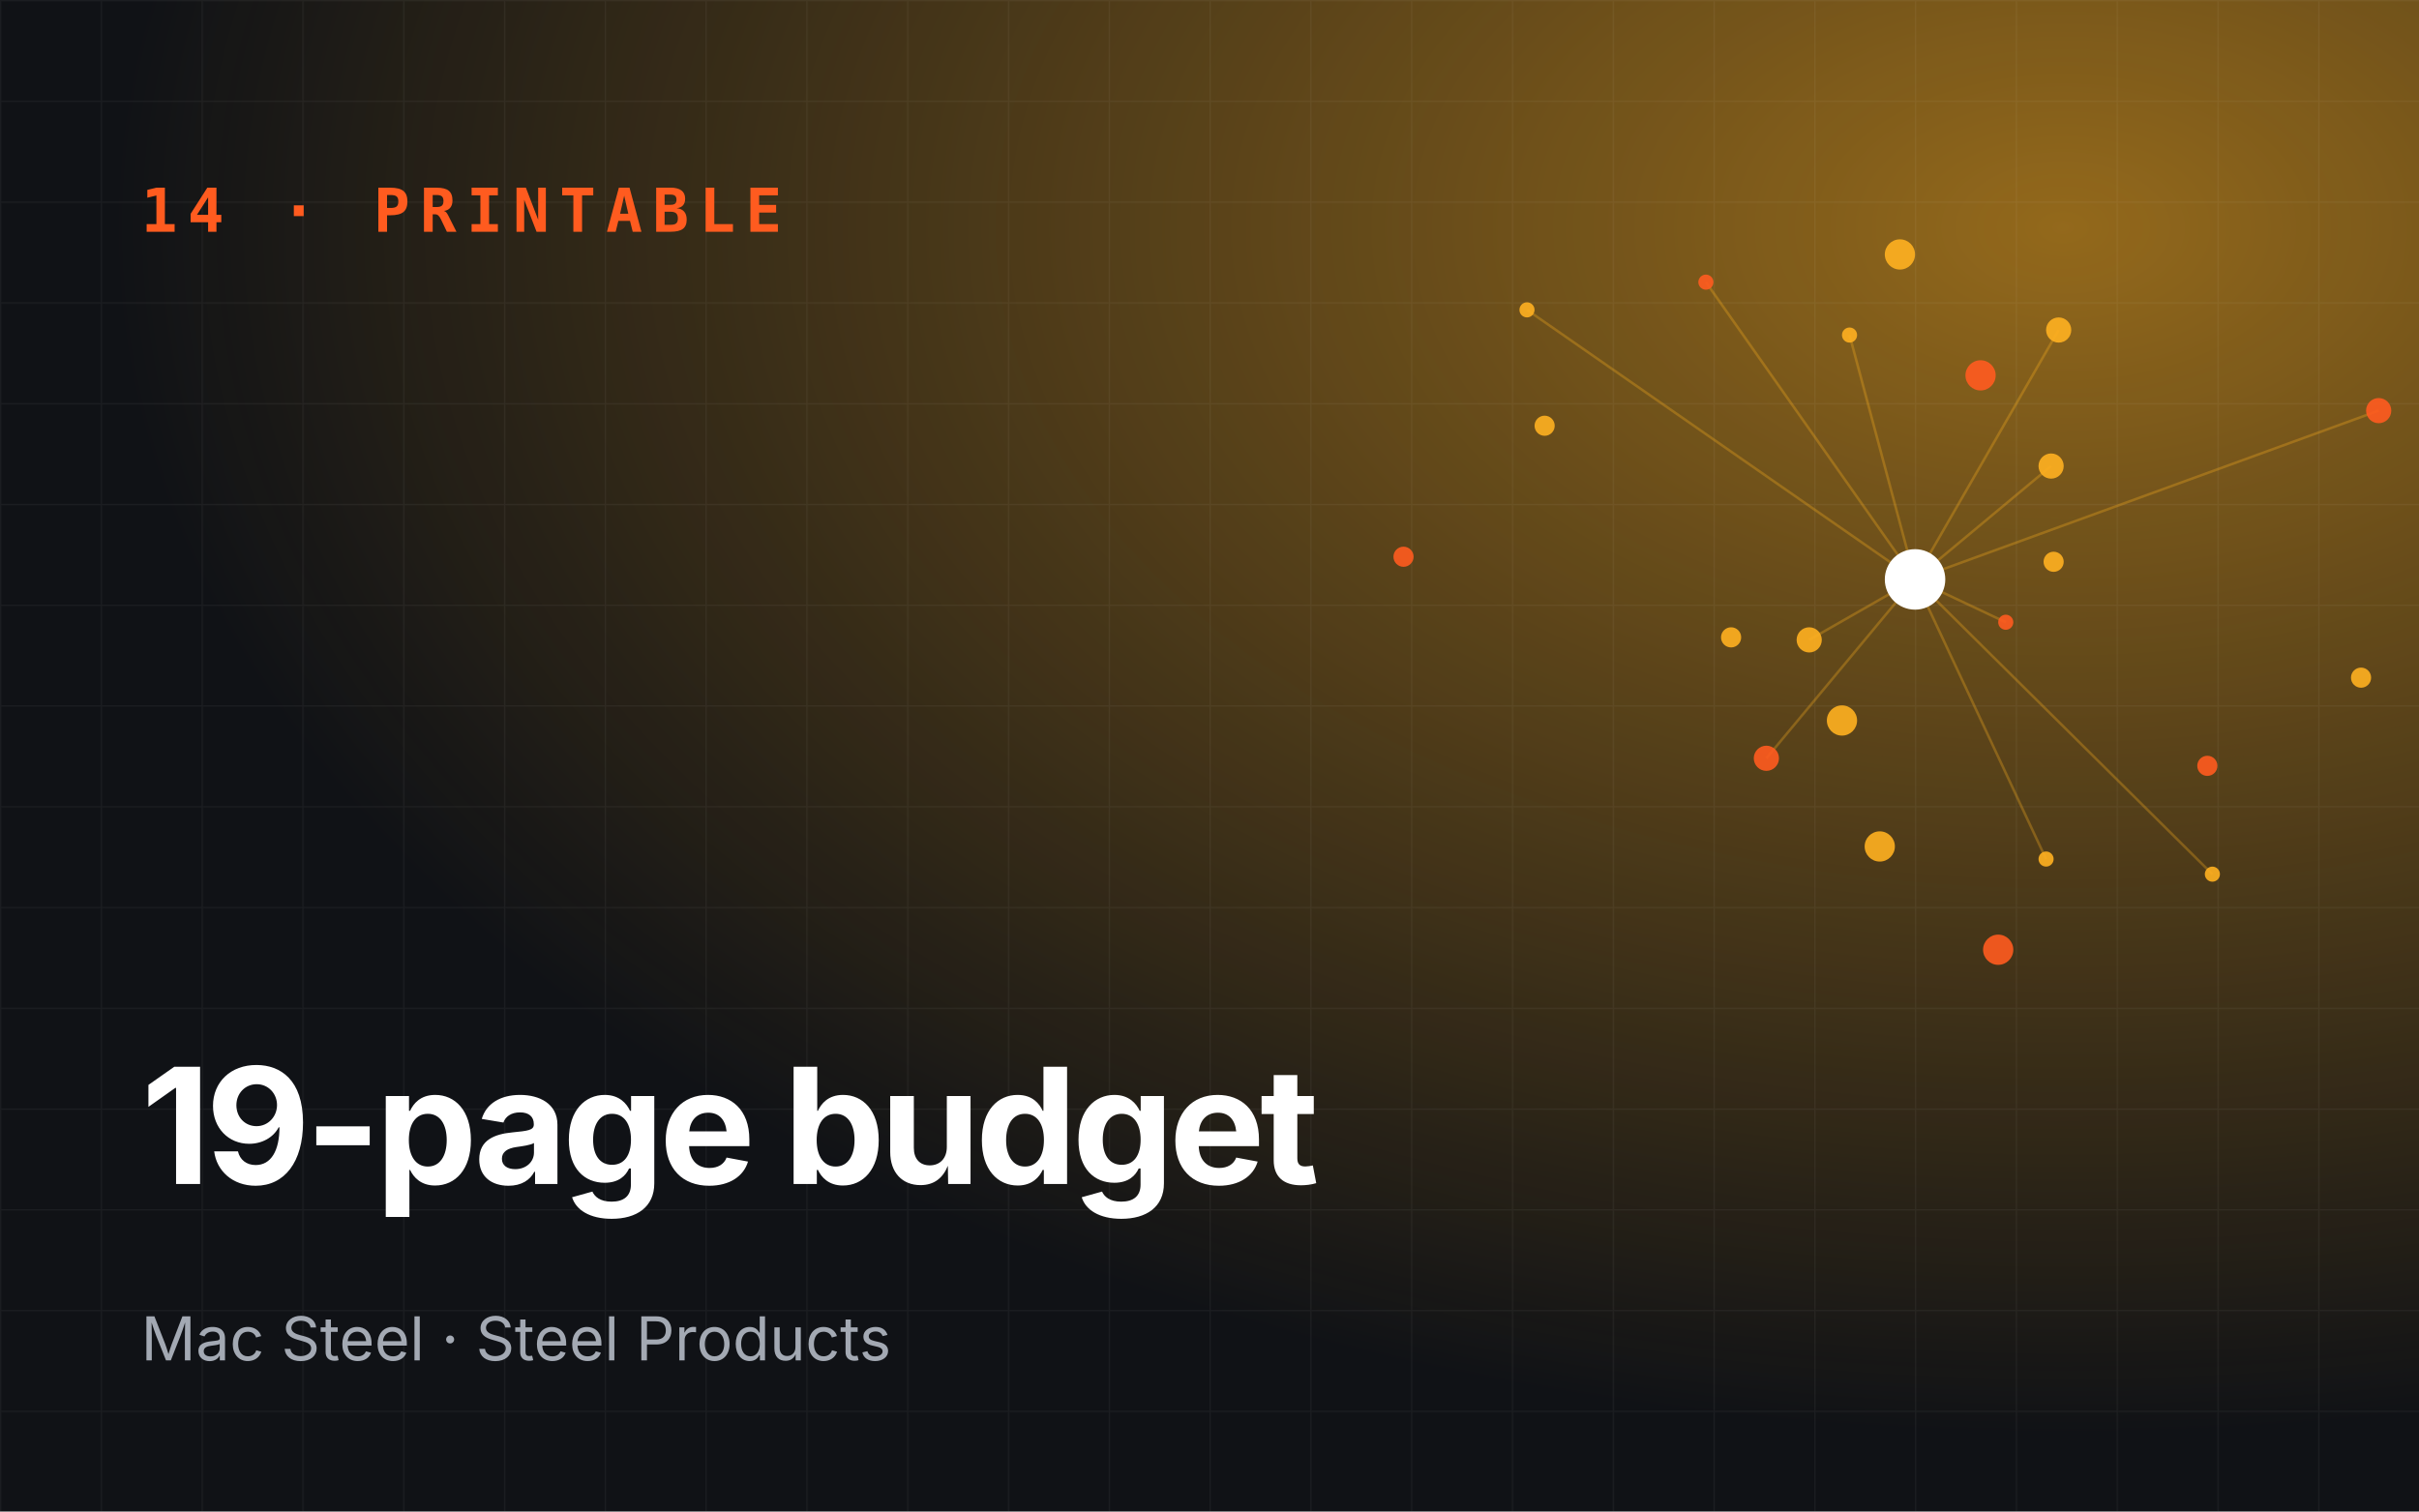
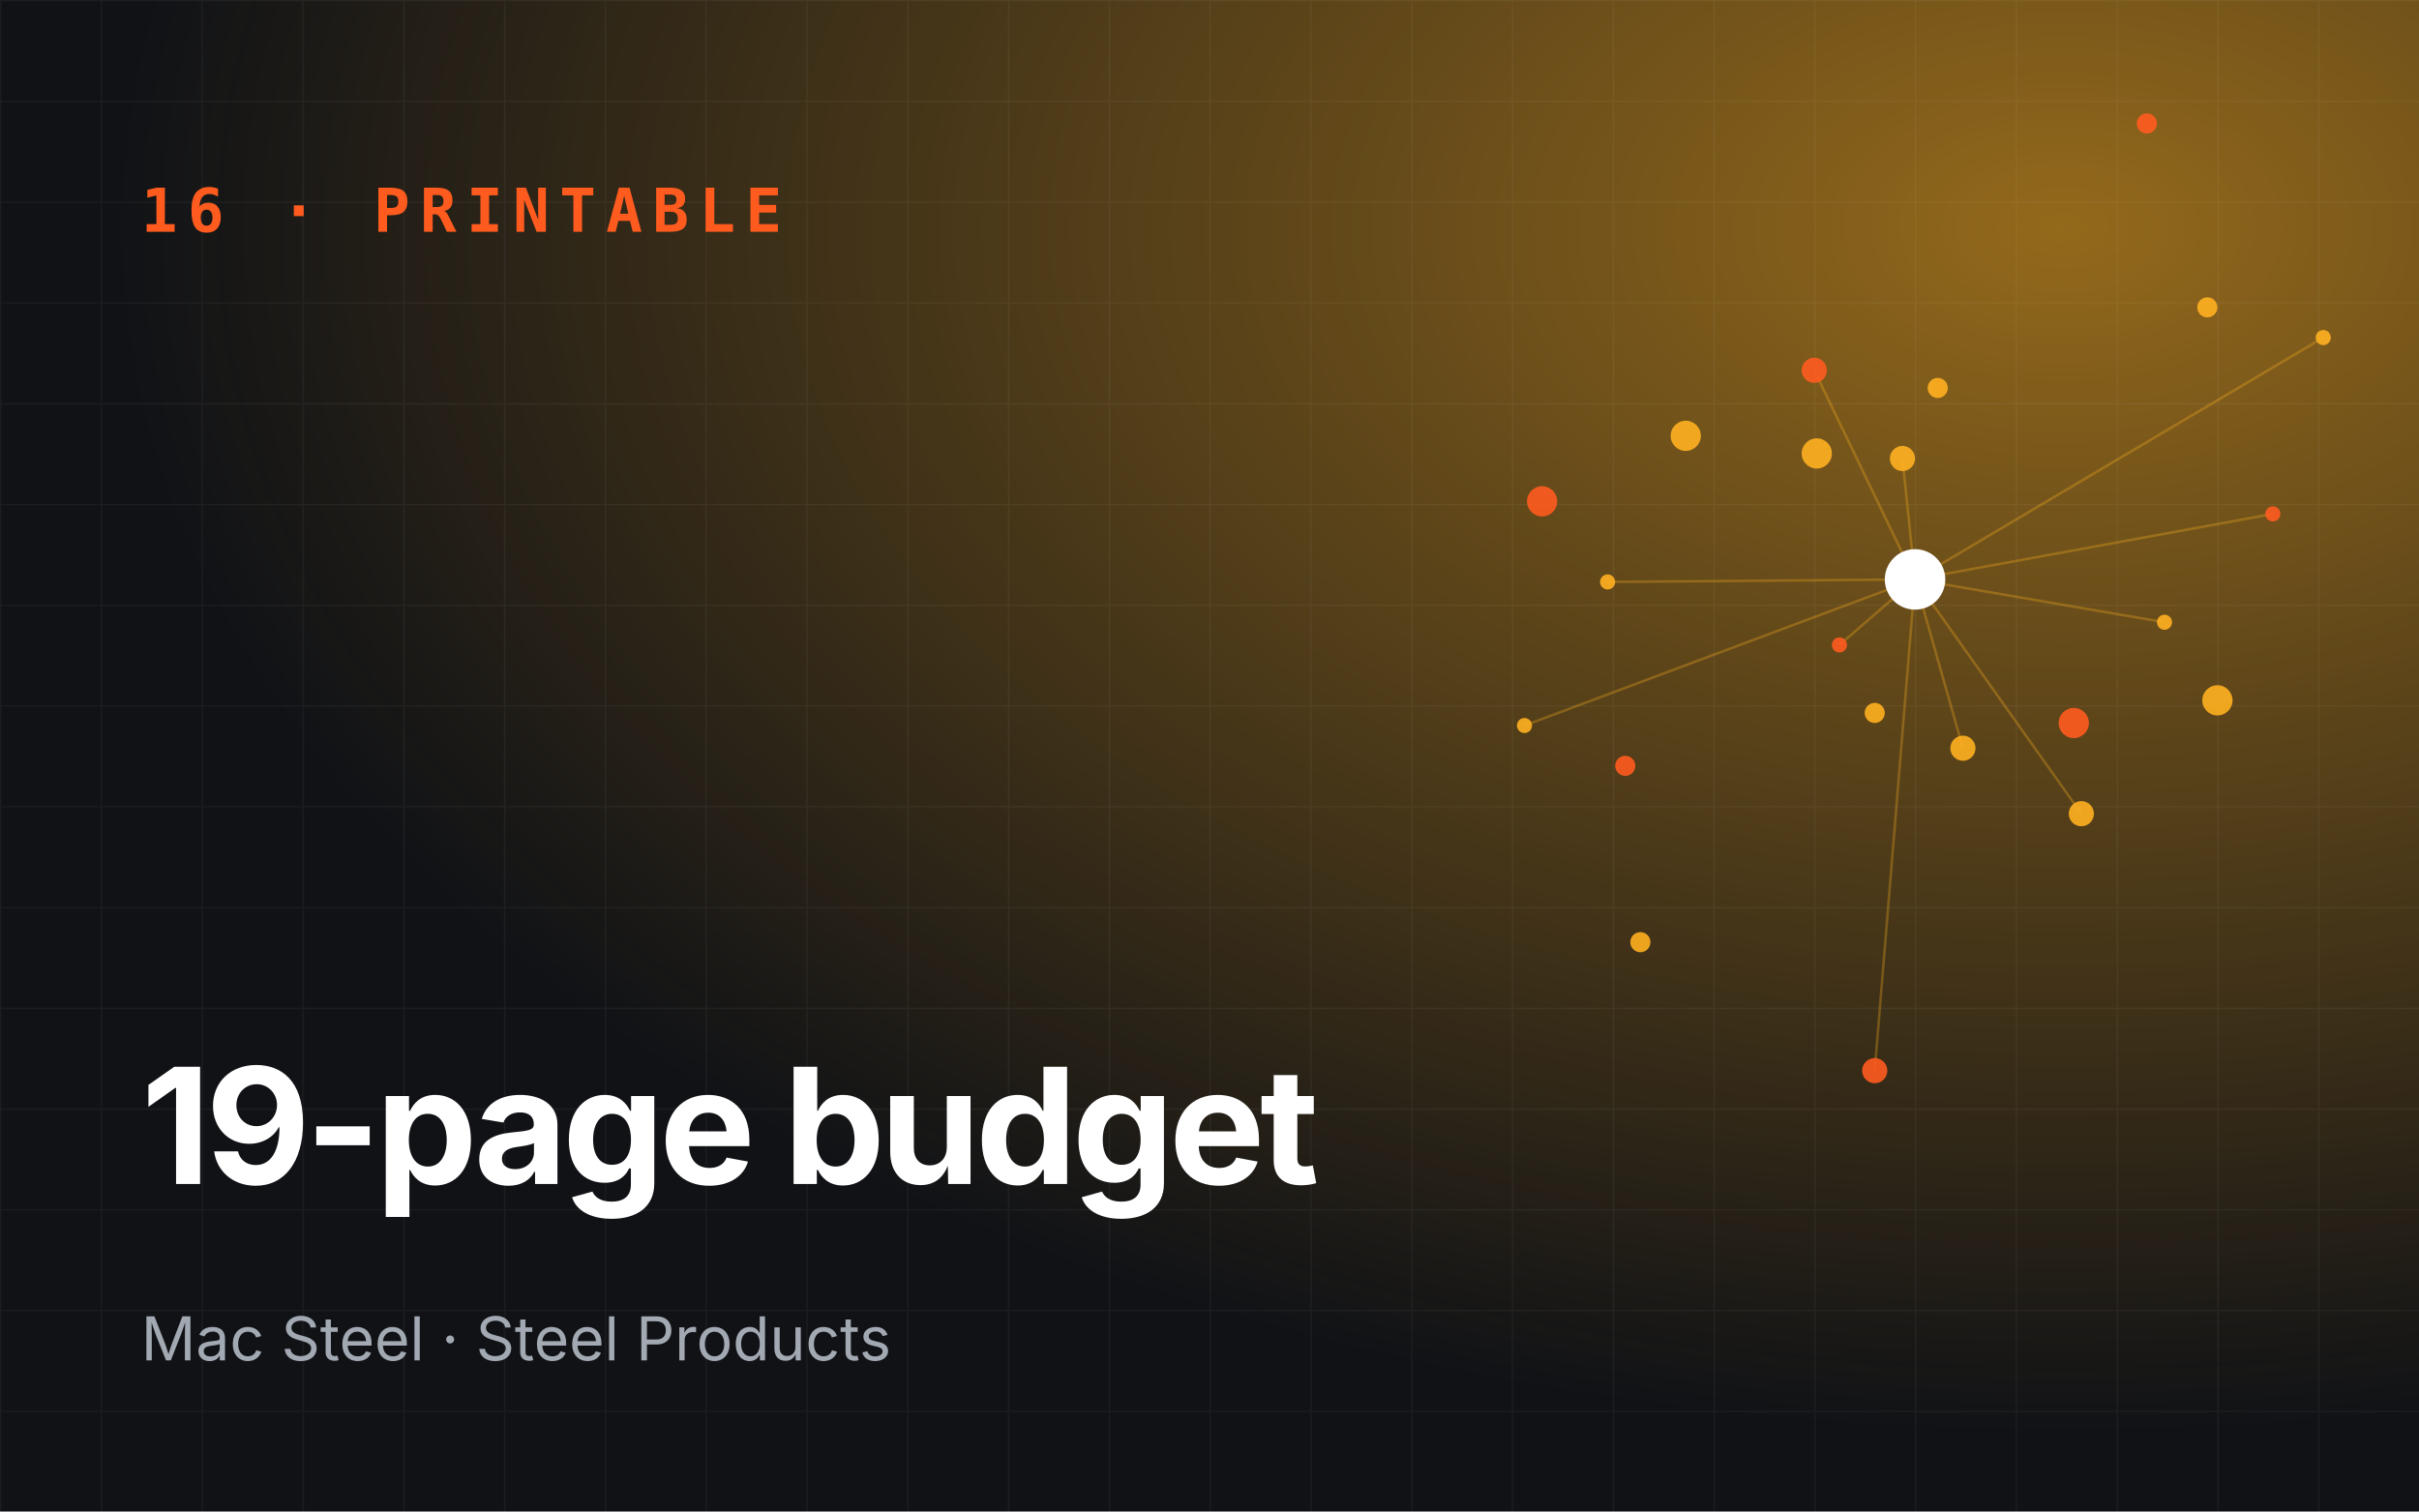
<svg xmlns="http://www.w3.org/2000/svg" viewBox="0 0 960 600" role="img" aria-label="19-page budget">
  <defs>
    <radialGradient id="g" cx="85%" cy="15%" r="80%">
      <stop offset="0" stop-color="#ffb020" stop-opacity=".55" />
      <stop offset="1" stop-color="#ffb020" stop-opacity="0" />
    </radialGradient>
    <pattern id="p" width="40" height="40" patternUnits="userSpaceOnUse">
      <path d="M40 0H0V40" fill="none" stroke="#fff" stroke-opacity=".05" />
    </pattern>
  </defs>
  <rect width="960" height="600" fill="#101216" />
  <rect width="960" height="600" fill="url(#g)" />
  <rect width="960" height="600" fill="url(#p)" />
-   <line x1="760" y1="230" x2="796" y2="247" stroke="#ffb020" stroke-opacity=".3" />
-   <line x1="760" y1="230" x2="817" y2="131" stroke="#ffb020" stroke-opacity=".3" />
-   <line x1="760" y1="230" x2="606" y2="123" stroke="#ffb020" stroke-opacity=".3" />
-   <line x1="760" y1="230" x2="701" y2="301" stroke="#ffb020" stroke-opacity=".3" />
-   <line x1="760" y1="230" x2="878" y2="347" stroke="#ffb020" stroke-opacity=".3" />
-   <line x1="760" y1="230" x2="814" y2="185" stroke="#ffb020" stroke-opacity=".3" />
-   <line x1="760" y1="230" x2="677" y2="112" stroke="#ffb020" stroke-opacity=".3" />
-   <line x1="760" y1="230" x2="718" y2="254" stroke="#ffb020" stroke-opacity=".3" />
-   <line x1="760" y1="230" x2="812" y2="341" stroke="#ffb020" stroke-opacity=".3" />
-   <line x1="760" y1="230" x2="944" y2="163" stroke="#ffb020" stroke-opacity=".3" />
-   <line x1="760" y1="230" x2="734" y2="133" stroke="#ffb020" stroke-opacity=".3" />
-   <circle cx="796" cy="247" r="3" fill="#ff5b1f" opacity=".9" />
-   <circle cx="687" cy="253" r="4" fill="#ffb020" opacity=".9" />
-   <circle cx="817" cy="131" r="5" fill="#ffb020" opacity=".9" />
-   <circle cx="793" cy="377" r="6" fill="#ff5b1f" opacity=".9" />
-   <circle cx="606" cy="123" r="3" fill="#ffb020" opacity=".9" />
-   <circle cx="815" cy="223" r="4" fill="#ffb020" opacity=".9" />
-   <circle cx="701" cy="301" r="5" fill="#ff5b1f" opacity=".9" />
-   <circle cx="754" cy="101" r="6" fill="#ffb020" opacity=".9" />
-   <circle cx="878" cy="347" r="3" fill="#ffb020" opacity=".9" />
-   <circle cx="557" cy="221" r="4" fill="#ff5b1f" opacity=".9" />
-   <circle cx="814" cy="185" r="5" fill="#ffb020" opacity=".9" />
-   <circle cx="746" cy="336" r="6" fill="#ffb020" opacity=".9" />
-   <circle cx="677" cy="112" r="3" fill="#ff5b1f" opacity=".9" />
-   <circle cx="937" cy="269" r="4" fill="#ffb020" opacity=".9" />
-   <circle cx="718" cy="254" r="5" fill="#ffb020" opacity=".9" />
-   <circle cx="786" cy="149" r="6" fill="#ff5b1f" opacity=".9" />
-   <circle cx="812" cy="341" r="3" fill="#ffb020" opacity=".9" />
-   <circle cx="613" cy="169" r="4" fill="#ffb020" opacity=".9" />
-   <circle cx="944" cy="163" r="5" fill="#ff5b1f" opacity=".9" />
-   <circle cx="731" cy="286" r="6" fill="#ffb020" opacity=".9" />
-   <circle cx="734" cy="133" r="3" fill="#ffb020" opacity=".9" />
-   <circle cx="876" cy="304" r="4" fill="#ff5b1f" opacity=".9" />
+   <line x1="760" y1="230" x2="730" y2="256" stroke="#ffb020" stroke-opacity=".3" />
+   <line x1="760" y1="230" x2="826" y2="323" stroke="#ffb020" stroke-opacity=".3" />
+   <line x1="760" y1="230" x2="922" y2="134" stroke="#ffb020" stroke-opacity=".3" />
+   <line x1="760" y1="230" x2="720" y2="147" stroke="#ffb020" stroke-opacity=".3" />
+   <line x1="760" y1="230" x2="605" y2="288" stroke="#ffb020" stroke-opacity=".3" />
+   <line x1="760" y1="230" x2="779" y2="297" stroke="#ffb020" stroke-opacity=".3" />
+   <line x1="760" y1="230" x2="902" y2="204" stroke="#ffb020" stroke-opacity=".3" />
+   <line x1="760" y1="230" x2="755" y2="182" stroke="#ffb020" stroke-opacity=".3" />
+   <line x1="760" y1="230" x2="638" y2="231" stroke="#ffb020" stroke-opacity=".3" />
+   <line x1="760" y1="230" x2="744" y2="425" stroke="#ffb020" stroke-opacity=".3" />
+   <line x1="760" y1="230" x2="859" y2="247" stroke="#ffb020" stroke-opacity=".3" />
+   <circle cx="730" cy="256" r="3" fill="#ff5b1f" opacity=".9" />
+   <circle cx="769" cy="154" r="4" fill="#ffb020" opacity=".9" />
+   <circle cx="826" cy="323" r="5" fill="#ffb020" opacity=".9" />
+   <circle cx="612" cy="199" r="6" fill="#ff5b1f" opacity=".9" />
+   <circle cx="922" cy="134" r="3" fill="#ffb020" opacity=".9" />
+   <circle cx="744" cy="283" r="4" fill="#ffb020" opacity=".9" />
+   <circle cx="720" cy="147" r="5" fill="#ff5b1f" opacity=".9" />
+   <circle cx="880" cy="278" r="6" fill="#ffb020" opacity=".9" />
+   <circle cx="605" cy="288" r="3" fill="#ffb020" opacity=".9" />
+   <circle cx="852" cy="49" r="4" fill="#ff5b1f" opacity=".9" />
+   <circle cx="779" cy="297" r="5" fill="#ffb020" opacity=".9" />
+   <circle cx="669" cy="173" r="6" fill="#ffb020" opacity=".9" />
+   <circle cx="902" cy="204" r="3" fill="#ff5b1f" opacity=".9" />
+   <circle cx="651" cy="374" r="4" fill="#ffb020" opacity=".9" />
+   <circle cx="755" cy="182" r="5" fill="#ffb020" opacity=".9" />
+   <circle cx="823" cy="287" r="6" fill="#ff5b1f" opacity=".9" />
+   <circle cx="638" cy="231" r="3" fill="#ffb020" opacity=".9" />
+   <circle cx="876" cy="122" r="4" fill="#ffb020" opacity=".9" />
+   <circle cx="744" cy="425" r="5" fill="#ff5b1f" opacity=".9" />
+   <circle cx="721" cy="180" r="6" fill="#ffb020" opacity=".9" />
+   <circle cx="859" cy="247" r="3" fill="#ffb020" opacity=".9" />
+   <circle cx="645" cy="304" r="4" fill="#ff5b1f" opacity=".9" />
  <circle cx="760" cy="230" r="12" fill="#fff" />
-   <text x="56" y="92" font-family="JetBrains Mono,monospace" font-size="24" font-weight="700" fill="#ff5b1f" letter-spacing="4">14 · PRINTABLE</text>
+   <text x="56" y="92" font-family="JetBrains Mono,monospace" font-size="24" font-weight="700" fill="#ff5b1f" letter-spacing="4">16 · PRINTABLE</text>
  <text x="56" y="470" font-family="Space Grotesk,Inter,sans-serif" font-size="64" font-weight="700" fill="#fff" letter-spacing="-2">
    <tspan x="56" dy="0">19-page budget</tspan>
  </text>
  <text x="56" y="540" font-family="Inter,sans-serif" font-size="24" fill="#a3a9b3">Mac Steel · Steel Products</text>
</svg>
